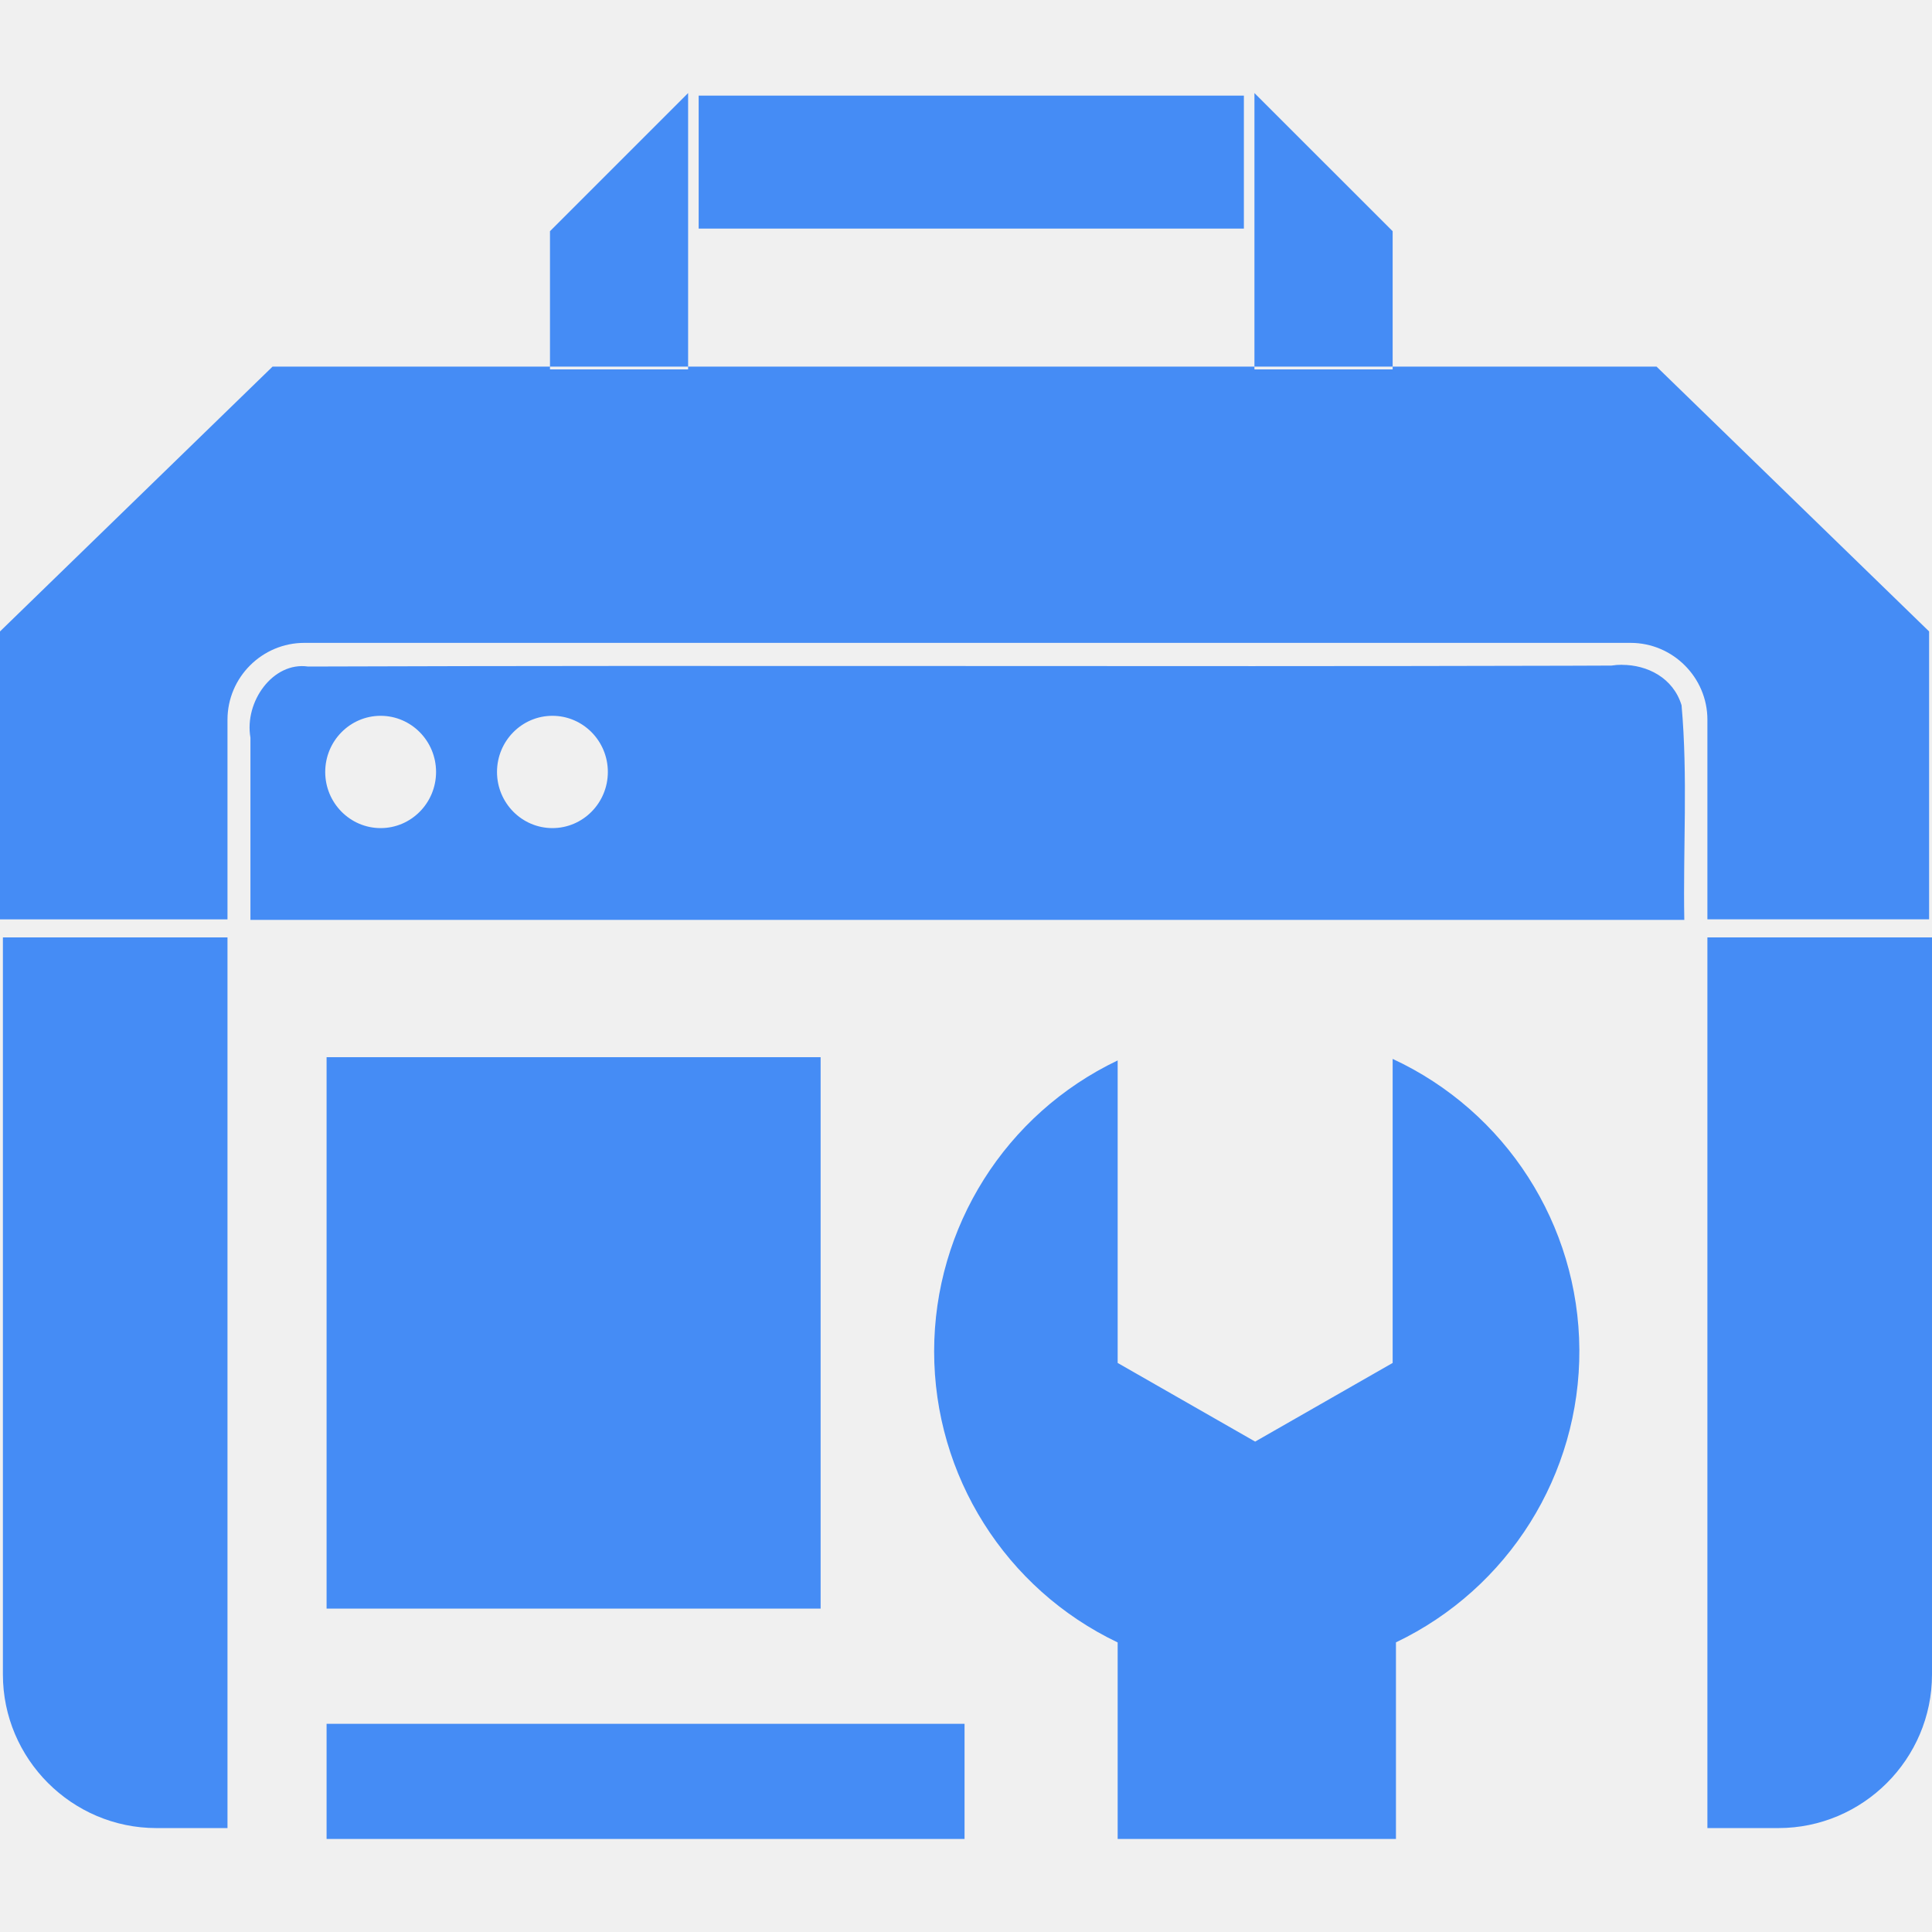
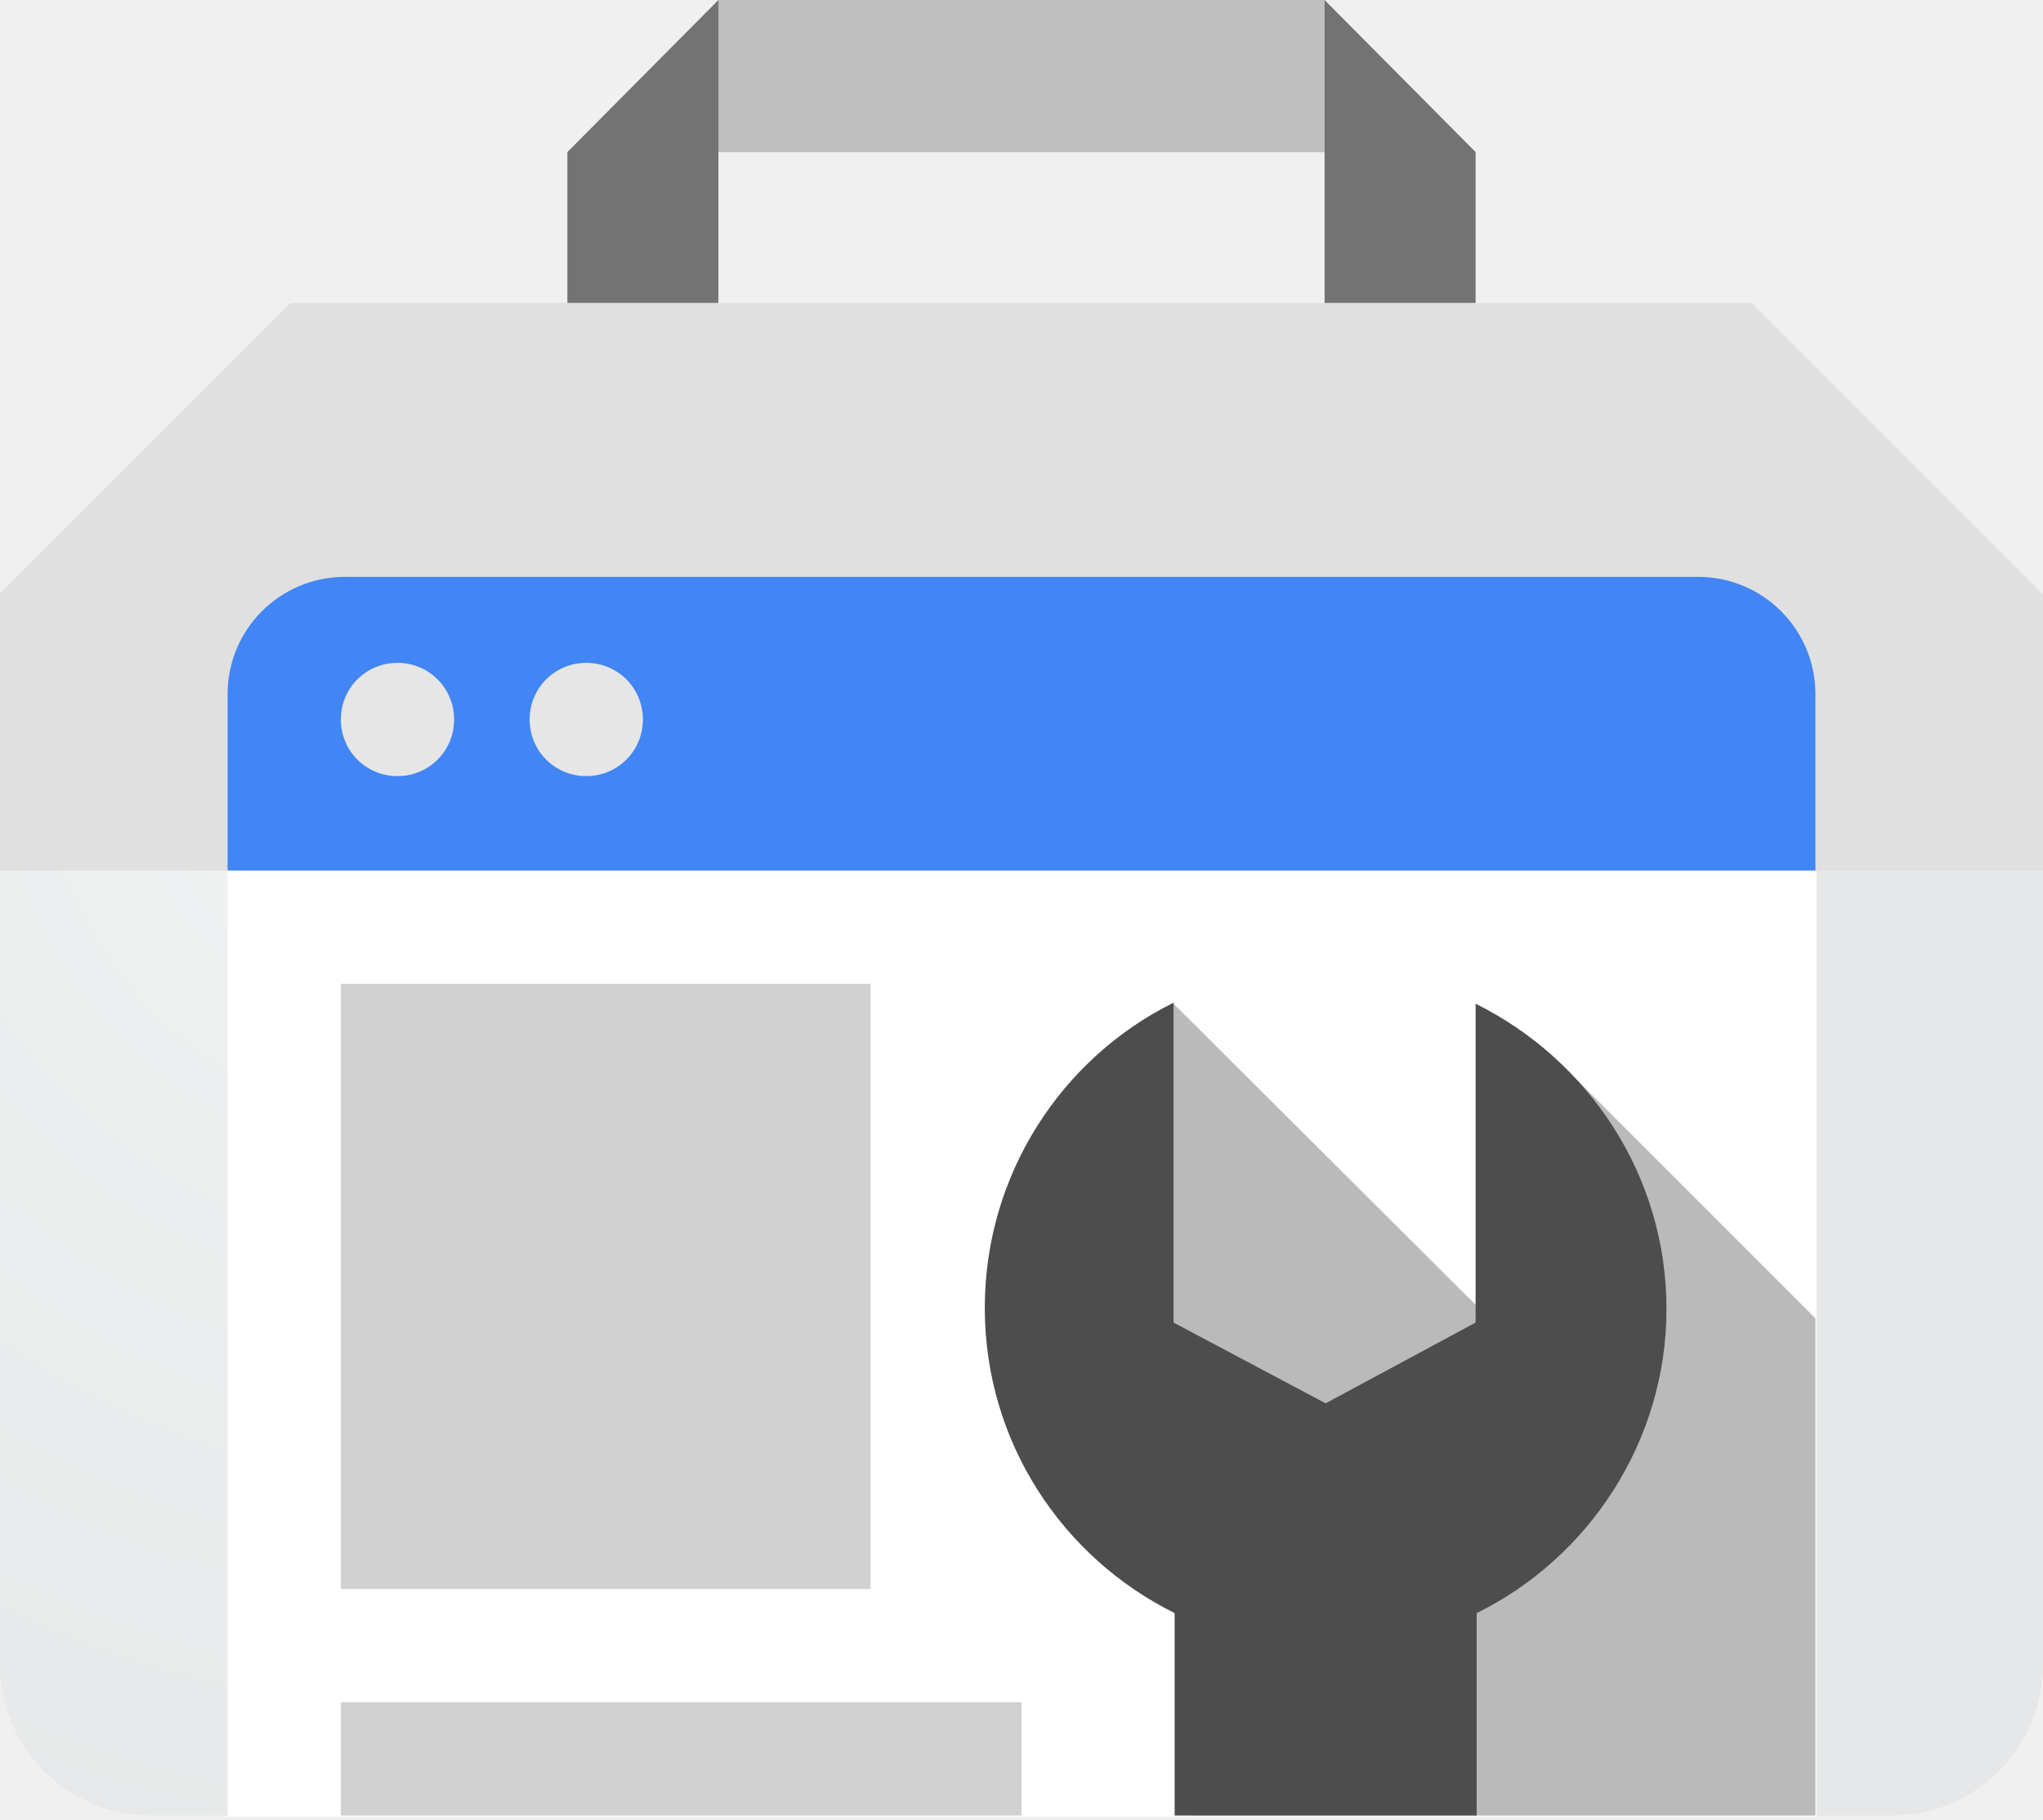
- <svg xmlns="http://www.w3.org/2000/svg" fill="#458CF5" role="img" viewBox="0 0 24 24">
-   <path d="M8.548 1.156L6.832 2.872v1.682h1.716zm0 3.398v.035H6.832v-.035H3.386L0 7.844v3.577h2.826V8.94c0-.525.429-.954.954-.954h16.476c.525 0 .954.43.954.954v2.48h2.754V7.844l-3.386-3.29H17.3v.035h-1.717v-.035zm7.035 0H17.3V2.872l-1.717-1.716zM8.679 1.188V2.84h6.773V1.188zm11.471 7.07a.834.834 0 00-.132.01l-.543.002c-5.216.014-10.432-.008-15.648.01-.435-.063-.794.436-.716.883v2.264h17.812c-.016-.888.045-1.782-.034-2.666-.104-.342-.427-.502-.739-.502zm-15.422.634a.689.698 0 01.689.698.689.698 0 01-.689.697.689.698 0 01-.688-.697.689.698 0 01.688-.698zm2.134 0a.689.698 0 01.689.698.689.698 0 01-.689.697.689.698 0 01-.688-.697.689.698 0 01.688-.698zM.036 11.645v9.156c0 1.05.858 1.908 1.907 1.908h.883V11.645zm21.174 0v11.064h.882c1.05 0 1.908-.858 1.908-1.908v-9.156zM4.057 13.133v6.85h6.137v-6.85zm13.243.021v3.777l-1.708.977-1.708-.977v-3.758a4.006 4.006 0 000 7.23v2.441h3.457v-2.442a4.006 4.006 0 00-.041-7.248zm-13.243 8.26v1.43h7.925v-1.43z" />
+ <svg xmlns="http://www.w3.org/2000/svg" width="256px" height="228px" viewBox="0 0 256 228" version="1.1" preserveAspectRatio="xMidYMid">
+   <defs>
+     <radialGradient cx="21.66%" cy="28.708%" fx="21.66%" fy="28.708%" r="82.87%" gradientTransform="translate(0.216598,0.287076),scale(0.740246,1),rotate(36.50248),translate(-0.216598,-0.287076)" id="gscRadialGradient-1">
+       <stop stop-color="#F1F2F2" offset="0%" />
+       <stop stop-color="#E6E7E8" offset="100%" />
+     </radialGradient>
+   </defs>
+   <g>
+     <polygon fill="#737373" points="165.979 0 90.021 0 71.097 19.055 71.097 37.979 90.021 37.979 90.021 19.055 165.979 19.055 165.979 37.979 184.903 37.979 184.903 19.055" />
+     <polygon fill="#BFBFBF" points="90.021 8.8817842e-15 90.021 19.055 165.979 19.055 165.979 8.8817842e-15" />
+     <path d="M36.402,37.979 L0,74.382 L0,208.559 C0,219.072 8.542,227.483 18.924,227.483 L237.076,227.483 C247.589,227.483 256,218.94 256,208.559 L256,74.513 L219.466,37.979 L36.402,37.979 Z" fill="url(#gscRadialGradient-1)" />
+     <polygon fill="#FFFFFF" points="28.517 109.076 227.614 109.076 227.614 227.614 28.517 227.614" />
+     <polygon fill="#E0E0E0" points="36.402 37.979 0 74.382 0 109.076 256 109.076 256 74.513 219.466 37.979" />
+     <polygon fill="#D1D1D1" points="42.71 213.29 128 213.29 128 227.483 42.71 227.483" />
+     <path d="M28.517,86.998 C28.517,78.85 35.088,72.279 43.236,72.279 L212.764,72.279 C220.912,72.279 227.483,78.85 227.483,86.998 L227.483,109.076 L28.517,109.076 L28.517,86.998 Z" fill="#4285F4" />
+     <path d="M56.903,90.152 C56.903,94.094 53.749,97.248 49.807,97.248 C45.864,97.248 42.71,94.094 42.71,90.152 C42.71,86.209 45.864,83.055 49.807,83.055 C53.749,83.055 56.903,86.209 56.903,90.152 M80.559,90.152 C80.559,94.094 77.405,97.248 73.462,97.248 C69.52,97.248 66.366,94.094 66.366,90.152 C66.366,86.209 69.52,83.055 73.462,83.055 C77.405,83.055 80.559,86.209 80.559,90.152" fill="#E6E6E6" />
+     <path d="M227.483,165.191 L197.651,135.359 L187.663,166.242 L146.924,125.634 L145.741,188.32 L160.854,211.975 C163.088,211.581 149.552,227.483 149.552,227.483 L227.483,227.483 L227.483,165.191 Z" fill="#BABABA" />
+     <path d="M208.821,164.008 C208.821,147.187 198.965,132.731 184.903,125.766 L184.903,165.717 L166.111,175.836 L147.055,165.717 L147.055,125.634 C132.994,132.6 123.4,147.187 123.4,163.877 C123.4,180.698 133.125,195.154 147.187,202.119 L147.187,227.483 L185.035,227.483 L185.035,202.119 C198.965,195.285 208.821,180.698 208.821,164.008" fill="#4D4D4D" />
+     <polygon fill="#D1D1D1" points="42.71 123.269 109.076 123.269 109.076 199.097 42.71 199.097" />
+   </g>
</svg>
